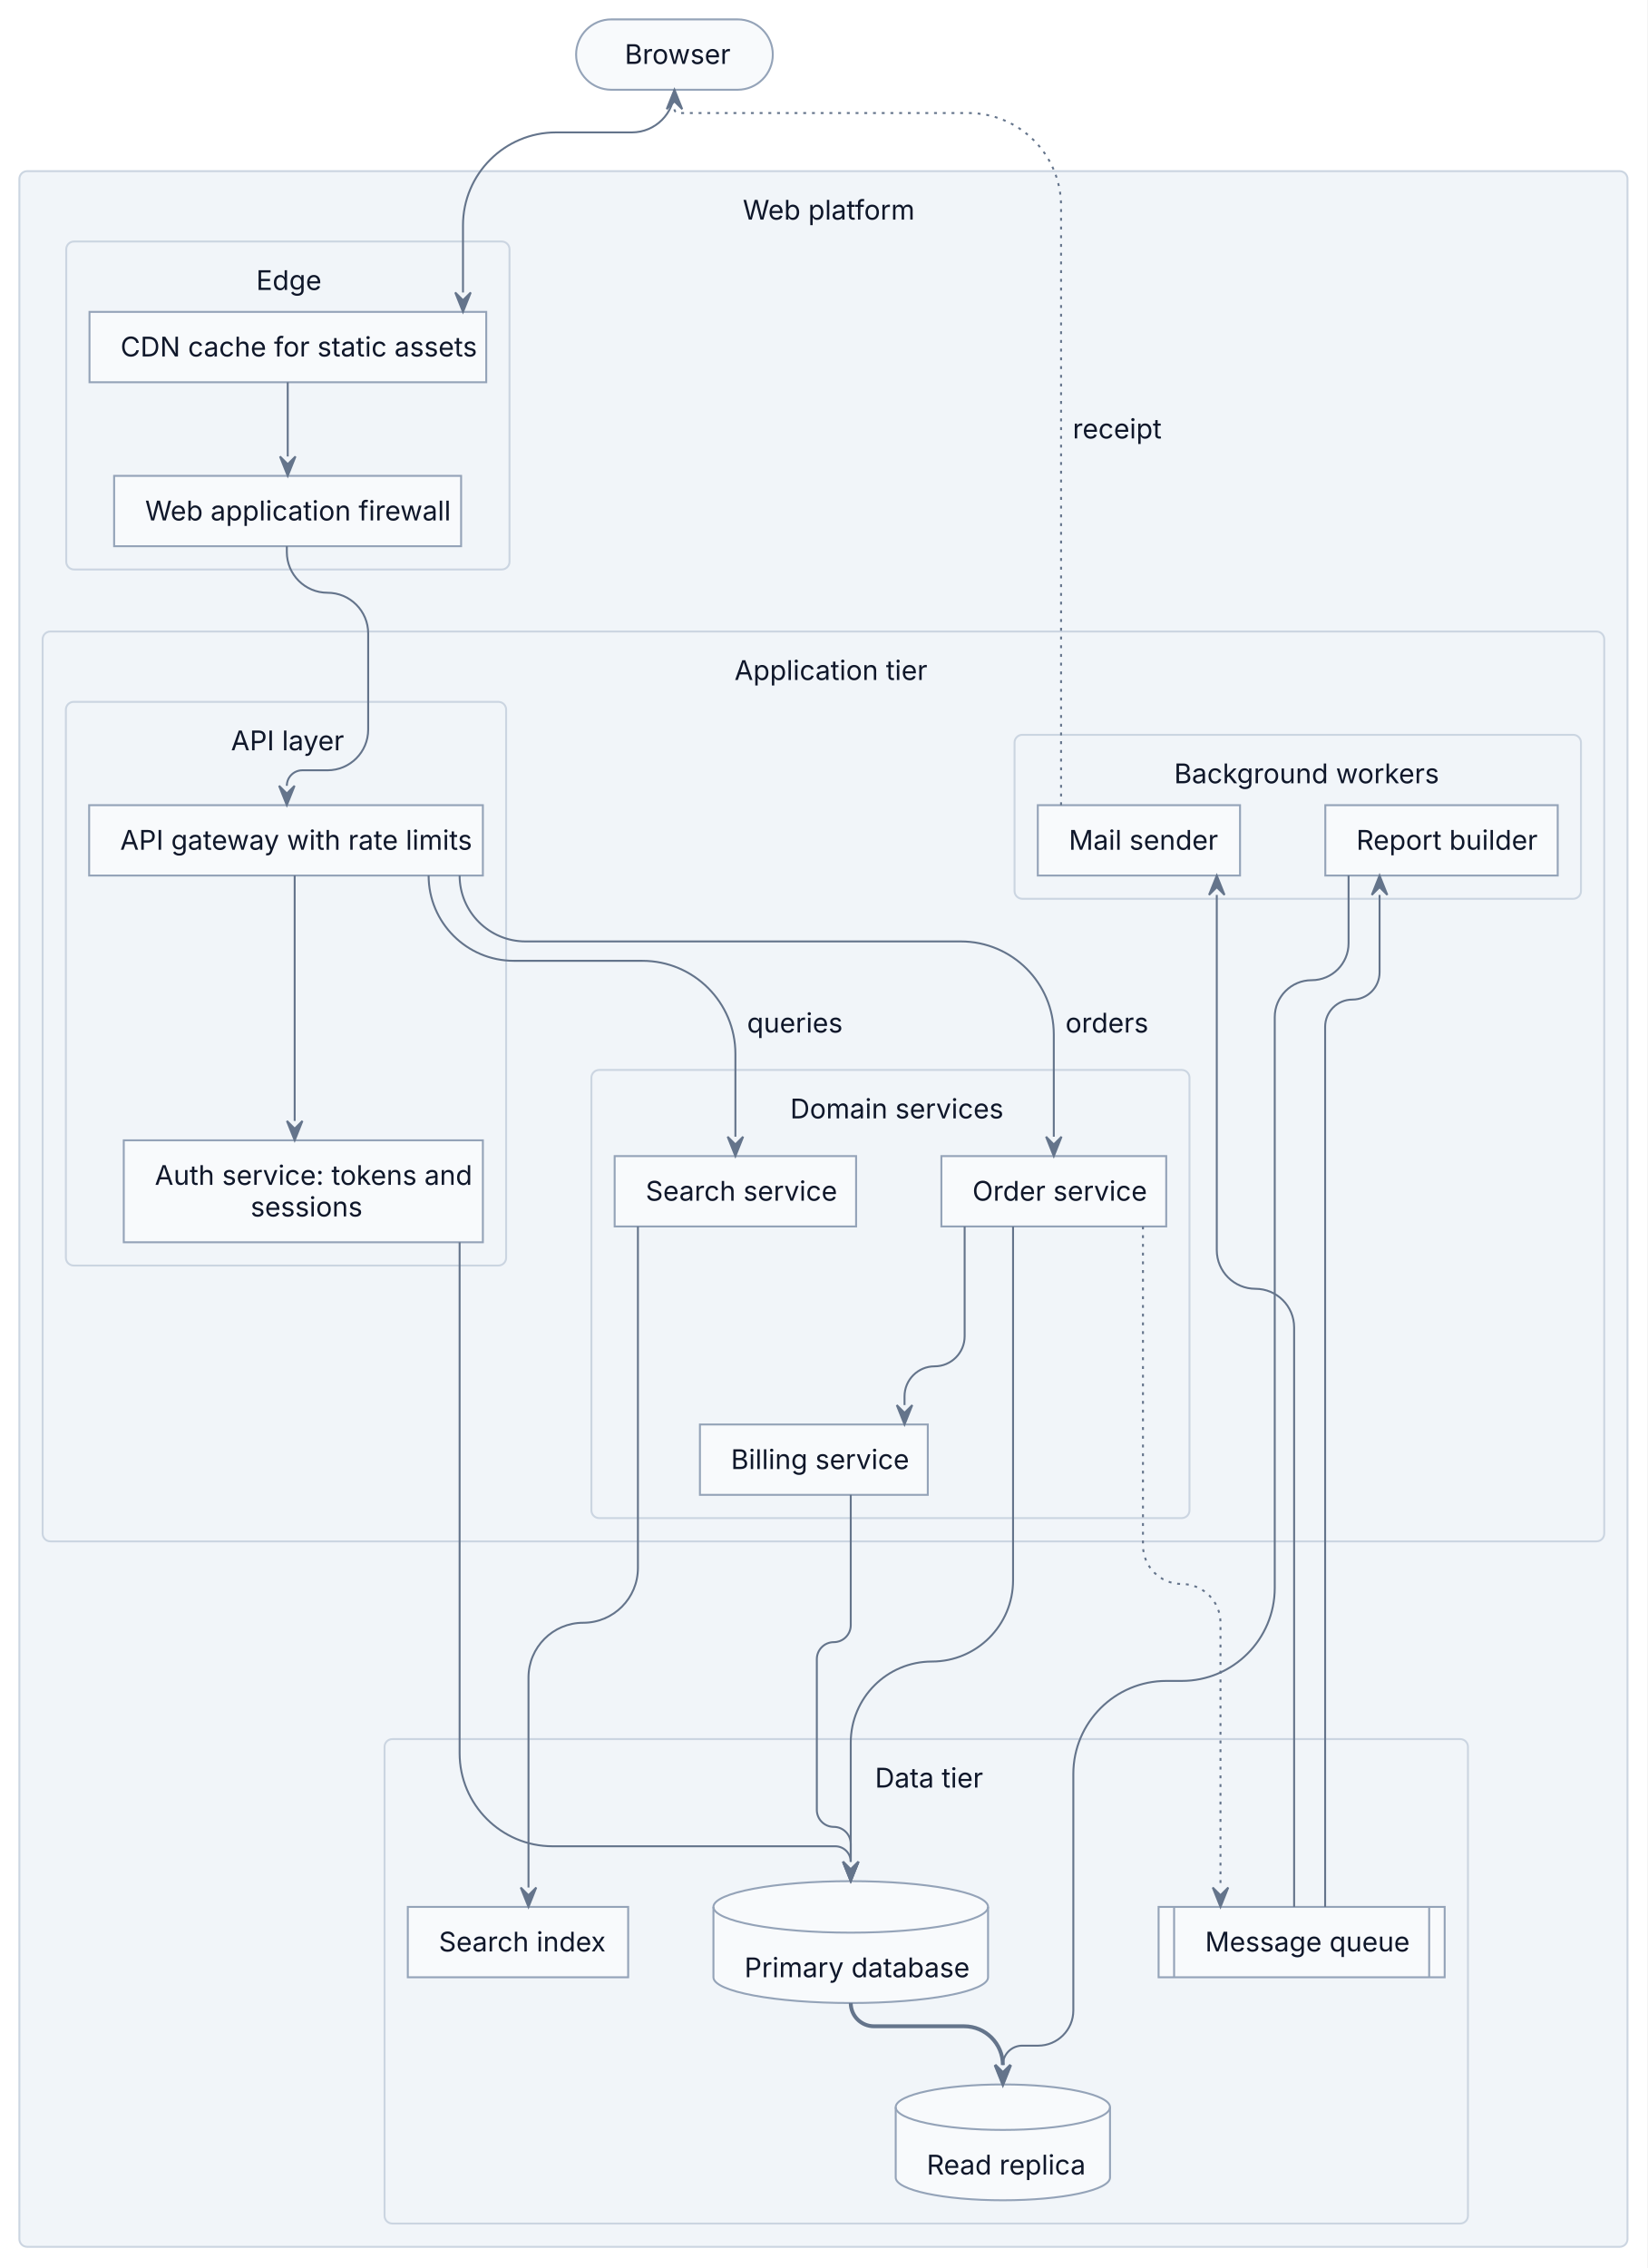
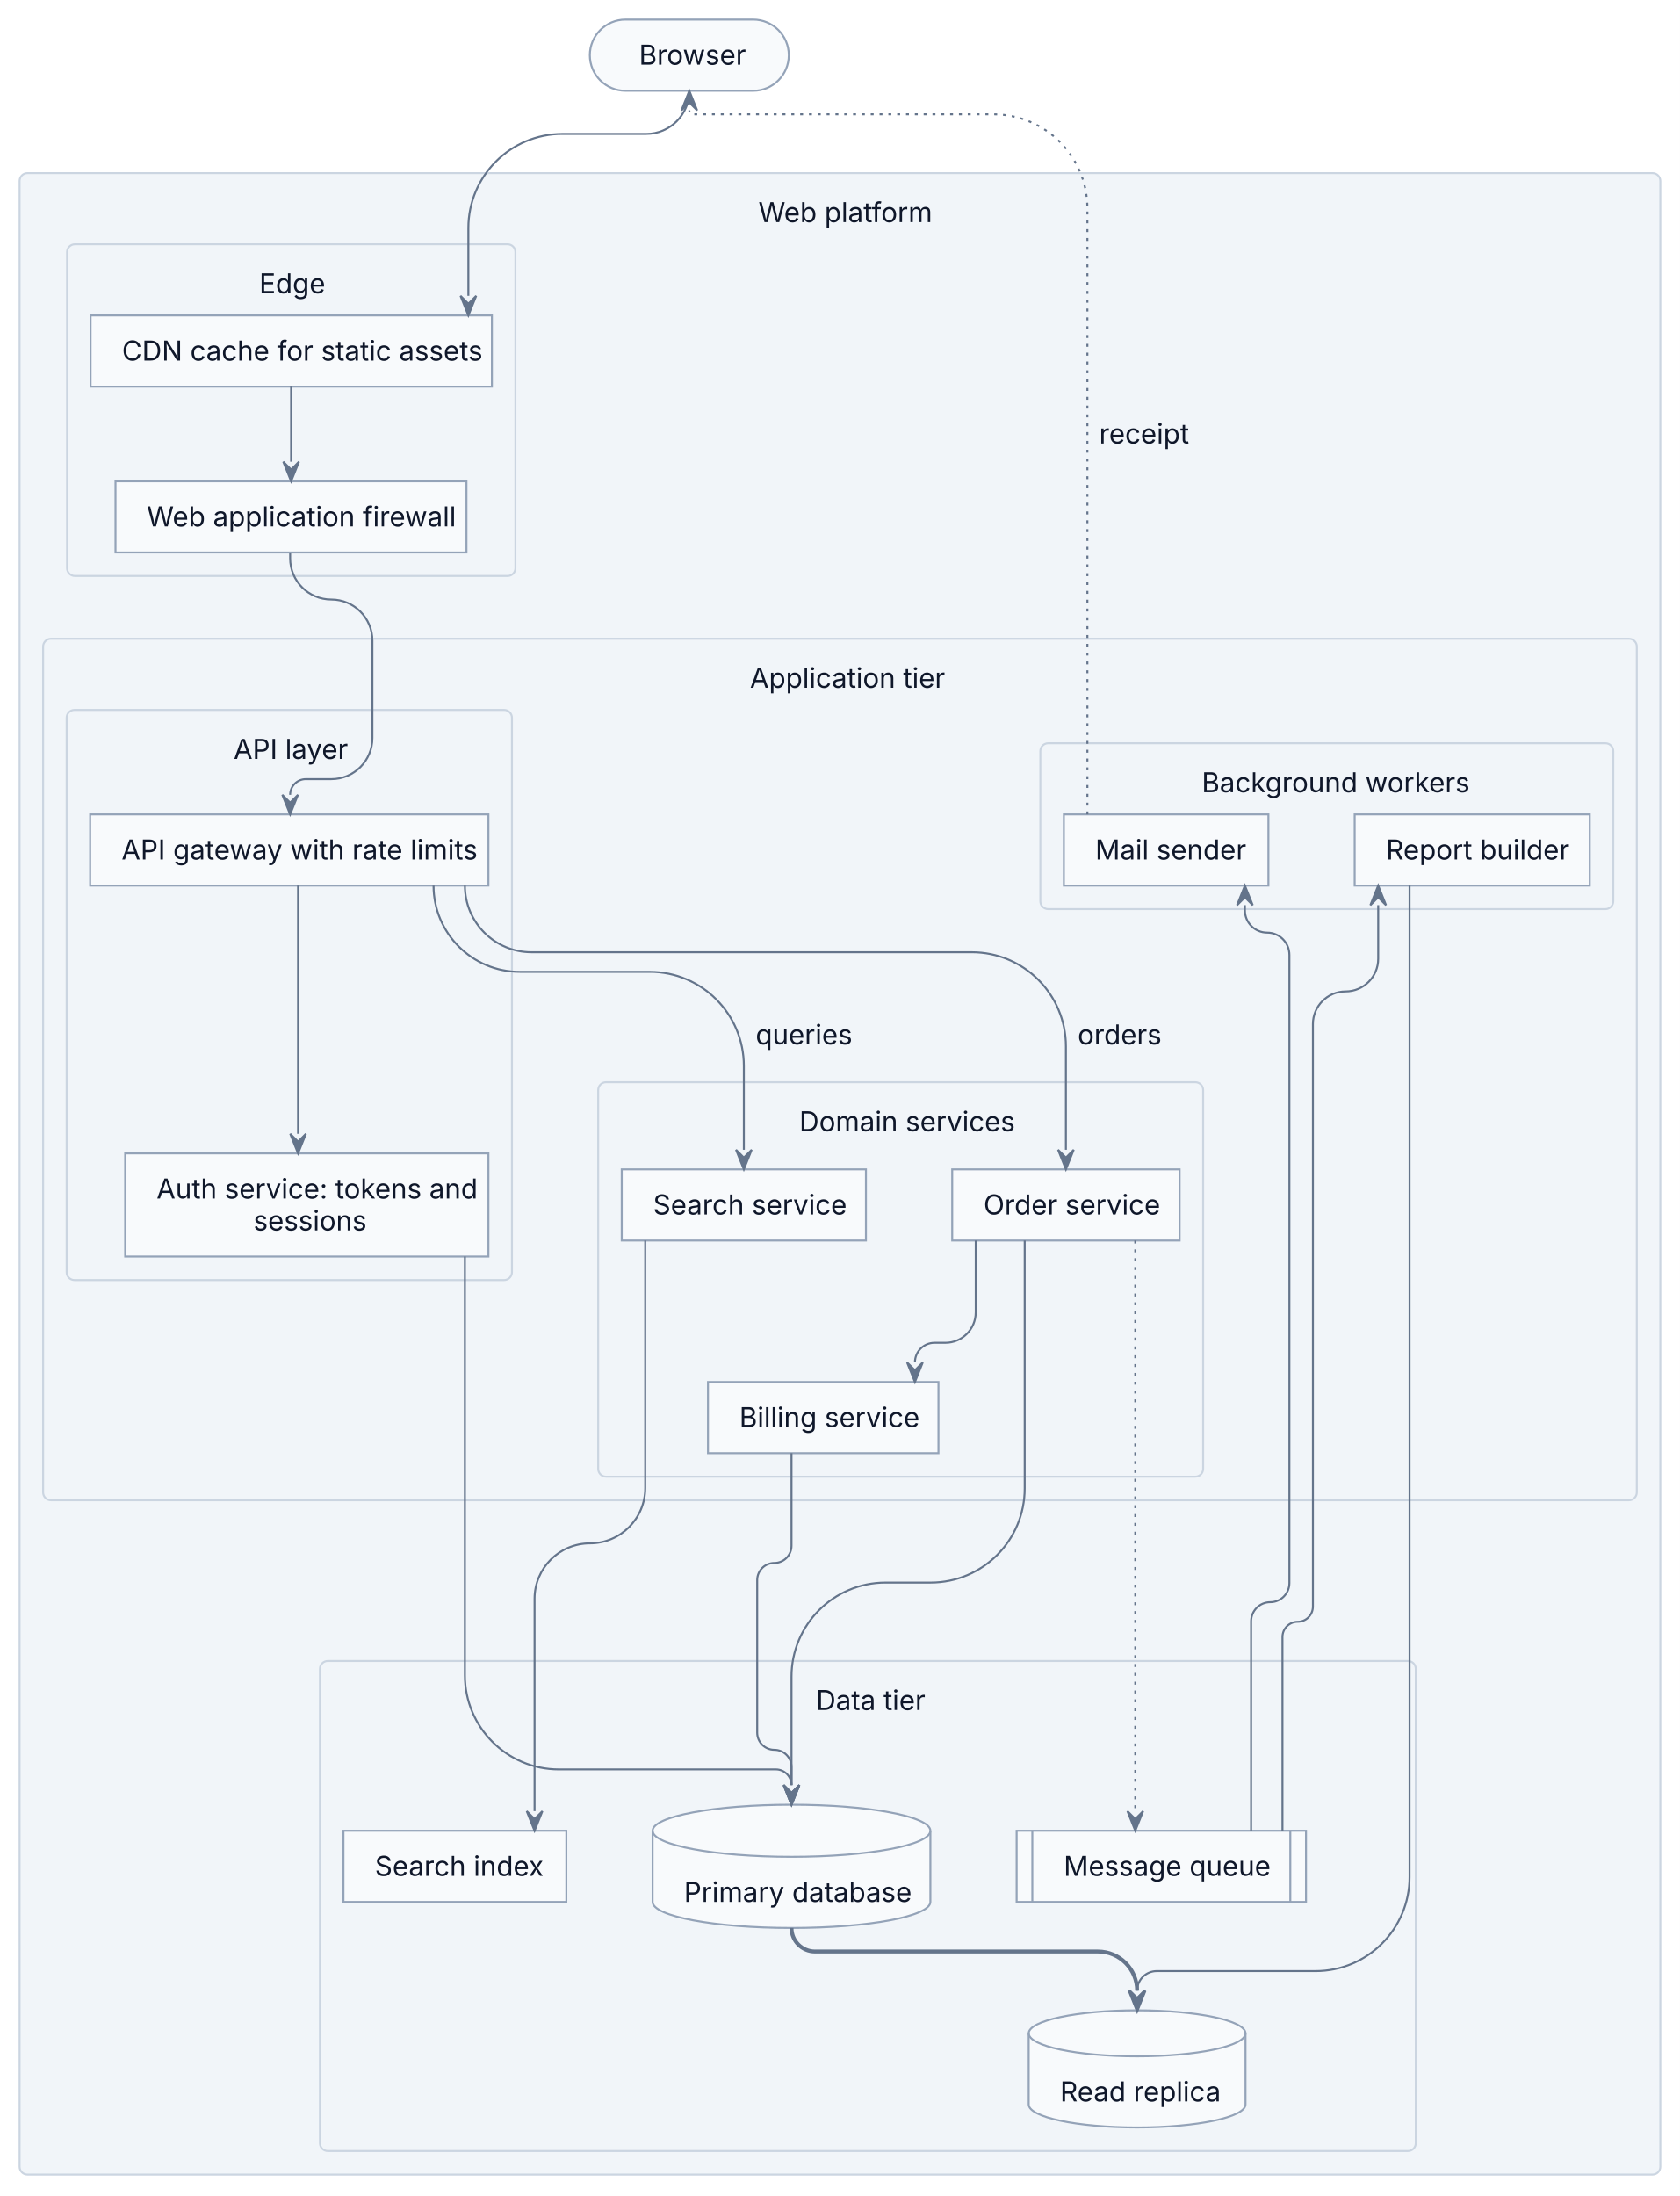
- <svg xmlns="http://www.w3.org/2000/svg" width="850" height="1170" viewBox="0 0 850 1170">
-   <rect x="0" y="0" width="850" height="1170" fill="#FFFFFF" />
+ <svg xmlns="http://www.w3.org/2000/svg" width="857" height="1120" viewBox="0 0 857 1120">
+   <rect x="0" y="0" width="857" height="1120" fill="#FFFFFF" />
  <g transform="translate(10,10)">
    <g>
-       <rect x="287.27" y="0" width="101.49" height="36.3" rx="18.15" ry="18.15" fill="#F8FAFC" stroke="#94A3B8" stroke-width="1" />
-       <rect x="0" y="78.3" width="829.77" height="1070.77" rx="4" ry="4" fill="#F1F5F9" stroke="#CBD5E1" stroke-width="1" />
-       <rect x="24.18" y="114.59" width="228.72" height="169.18" rx="4" ry="4" fill="#F1F5F9" stroke="#CBD5E1" stroke-width="1" />
-       <rect x="36.18" y="150.89" width="204.72" height="36.3" fill="#F8FAFC" stroke="#94A3B8" stroke-width="1" />
-       <rect x="48.89" y="235.48" width="179.04" height="36.3" fill="#F8FAFC" stroke="#94A3B8" stroke-width="1" />
-       <rect x="12" y="315.78" width="805.77" height="469.37" rx="4" ry="4" fill="#F1F5F9" stroke="#CBD5E1" stroke-width="1" />
+       <rect x="290.9" y="0" width="101.49" height="36.3" rx="18.15" ry="18.15" fill="#F8FAFC" stroke="#94A3B8" stroke-width="1" />
+       <rect x="0" y="78.3" width="836.98" height="1020.77" rx="4" ry="4" fill="#F1F5F9" stroke="#CBD5E1" stroke-width="1" />
+       <rect x="24.21" y="114.59" width="228.72" height="169.18" rx="4" ry="4" fill="#F1F5F9" stroke="#CBD5E1" stroke-width="1" />
+       <rect x="36.21" y="150.89" width="204.72" height="36.3" fill="#F8FAFC" stroke="#94A3B8" stroke-width="1" />
+       <rect x="48.92" y="235.48" width="179.04" height="36.3" fill="#F8FAFC" stroke="#94A3B8" stroke-width="1" />
+       <rect x="12" y="315.78" width="812.98" height="439.37" rx="4" ry="4" fill="#F1F5F9" stroke="#CBD5E1" stroke-width="1" />
      <rect x="24" y="352.07" width="227.16" height="290.78" rx="4" ry="4" fill="#F1F5F9" stroke="#CBD5E1" stroke-width="1" />
      <rect x="36" y="405.37" width="203.16" height="36.3" fill="#F8FAFC" stroke="#94A3B8" stroke-width="1" />
      <rect x="53.86" y="578.26" width="185.3" height="52.59" fill="#F8FAFC" stroke="#94A3B8" stroke-width="1" />
-       <rect x="295.16" y="541.96" width="308.6" height="231.18" rx="4" ry="4" fill="#F1F5F9" stroke="#CBD5E1" stroke-width="1" />
+       <rect x="295.16" y="541.96" width="308.6" height="201.18" rx="4" ry="4" fill="#F1F5F9" stroke="#CBD5E1" stroke-width="1" />
      <rect x="475.75" y="586.4" width="116.01" height="36.3" fill="#F8FAFC" stroke="#94A3B8" stroke-width="1" />
-       <rect x="351.16" y="724.85" width="117.57" height="36.3" fill="#F8FAFC" stroke="#94A3B8" stroke-width="1" />
+       <rect x="351.16" y="694.85" width="117.57" height="36.3" fill="#F8FAFC" stroke="#94A3B8" stroke-width="1" />
      <rect x="307.16" y="586.4" width="124.58" height="36.3" fill="#F8FAFC" stroke="#94A3B8" stroke-width="1" />
-       <rect x="513.5" y="369.07" width="292.27" height="84.59" rx="4" ry="4" fill="#F1F5F9" stroke="#CBD5E1" stroke-width="1" />
-       <rect x="525.5" y="405.37" width="104.35" height="36.3" fill="#F8FAFC" stroke="#94A3B8" stroke-width="1" />
-       <rect x="673.85" y="405.37" width="119.92" height="36.3" fill="#F8FAFC" stroke="#94A3B8" stroke-width="1" />
-       <rect x="188.43" y="887.14" width="559.02" height="249.92" rx="4" ry="4" fill="#F1F5F9" stroke="#CBD5E1" stroke-width="1" />
-       <path d="M358.13,973.72 A70.85,13.28 0 0 1 499.83,973.72 L499.83,1010.02 A70.85,13.28 0 0 1 358.13,1010.02 Z" fill="#F8FAFC" stroke="#94A3B8" stroke-width="1" />
-       <path d="M358.13,973.72 A70.85,13.28 0 0 0 499.83,973.72" fill="none" stroke="#94A3B8" stroke-width="1" />
-       <path d="M452.18,1077.04 A55.29,11.73 0 0 1 562.76,1077.04 L562.76,1113.33 A55.29,11.73 0 0 1 452.18,1113.33 Z" fill="#F8FAFC" stroke="#94A3B8" stroke-width="1" />
-       <path d="M452.18,1077.04 A55.29,11.73 0 0 0 562.76,1077.04" fill="none" stroke="#94A3B8" stroke-width="1" />
-       <rect x="587.83" y="973.72" width="147.61" height="36.3" fill="#F8FAFC" stroke="#94A3B8" stroke-width="1" />
-       <line x1="595.83" y1="973.72" x2="595.83" y2="1010.02" fill="none" stroke="#94A3B8" stroke-width="1" />
-       <line x1="727.44" y1="973.72" x2="727.44" y2="1010.02" fill="none" stroke="#94A3B8" stroke-width="1" />
-       <rect x="200.43" y="973.72" width="113.7" height="36.3" fill="#F8FAFC" stroke="#94A3B8" stroke-width="1" />
+       <rect x="520.71" y="369.07" width="292.27" height="84.59" rx="4" ry="4" fill="#F1F5F9" stroke="#CBD5E1" stroke-width="1" />
+       <rect x="532.71" y="405.37" width="104.35" height="36.3" fill="#F8FAFC" stroke="#94A3B8" stroke-width="1" />
+       <rect x="681.06" y="405.37" width="119.92" height="36.3" fill="#F8FAFC" stroke="#94A3B8" stroke-width="1" />
+       <rect x="153.21" y="837.14" width="559.02" height="249.92" rx="4" ry="4" fill="#F1F5F9" stroke="#CBD5E1" stroke-width="1" />
+       <path d="M322.91,923.72 A70.85,13.28 0 0 1 464.62,923.72 L464.62,960.02 A70.85,13.28 0 0 1 322.91,960.02 Z" fill="#F8FAFC" stroke="#94A3B8" stroke-width="1" />
+       <path d="M322.91,923.72 A70.85,13.28 0 0 0 464.62,923.72" fill="none" stroke="#94A3B8" stroke-width="1" />
+       <path d="M514.78,1027.04 A55.29,11.73 0 0 1 625.37,1027.04 L625.37,1063.33 A55.29,11.73 0 0 1 514.78,1063.33 Z" fill="#F8FAFC" stroke="#94A3B8" stroke-width="1" />
+       <path d="M514.78,1027.04 A55.29,11.73 0 0 0 625.37,1027.04" fill="none" stroke="#94A3B8" stroke-width="1" />
+       <rect x="508.62" y="923.72" width="147.61" height="36.3" fill="#F8FAFC" stroke="#94A3B8" stroke-width="1" />
+       <line x1="516.62" y1="923.72" x2="516.62" y2="960.02" fill="none" stroke="#94A3B8" stroke-width="1" />
+       <line x1="648.23" y1="923.72" x2="648.23" y2="960.02" fill="none" stroke="#94A3B8" stroke-width="1" />
+       <rect x="165.21" y="923.72" width="113.7" height="36.3" fill="#F8FAFC" stroke="#94A3B8" stroke-width="1" />
    </g>
    <g id="lines">
-       <path d="M338.02,36.3 L338.02,36.3 C338.02,48.45 328.17,58.3 316.02,58.3 L276.9,58.3 C250.39,58.3 228.9,79.79 228.9,106.3 L228.9,140.89" fill="none" stroke="#64748B" stroke-width="1" />
-       <path d="M537.5,405.37 L537.5,96.3 C537.5,69.79 516.01,48.3 489.5,48.3 L340.02,48.3 C338.91,48.3 338.02,47.4 338.02,46.3 L338.02,46.3" fill="none" stroke="#64748B" stroke-width="1" stroke-dasharray="1.5,3" />
-       <path d="M138,271.78 L138,274.78 C138,286.38 147.39,295.78 158.99,295.78 L158.99,295.78 C170.58,295.78 179.98,305.17 179.98,316.77 L179.98,366.38 C179.98,377.97 170.58,387.37 158.99,387.37 L146,387.37 C141.58,387.37 138,390.95 138,395.37 L138,395.37" fill="none" stroke="#64748B" stroke-width="1" />
-       <path d="M512.73,622.7 L512.73,805.27 C512.73,828.4 493.98,847.14 470.86,847.14 L470.86,847.14 C447.73,847.14 428.98,865.89 428.98,889.02 L428.98,950.44" fill="none" stroke="#64748B" stroke-width="1" />
-       <path d="M428.98,761.14 L428.98,828.39 C428.98,833.23 425.06,837.14 420.23,837.14 L420.23,837.14 C415.4,837.14 411.48,841.06 411.48,845.89 L411.48,923.69 C411.48,928.52 415.4,932.44 420.23,932.44 L420.23,932.44 C425.06,932.44 428.98,936.36 428.98,941.19 L428.98,950.44" fill="none" stroke="#64748B" stroke-width="1" />
-       <path d="M227.16,630.85 L227.16,894.44 C227.16,920.95 248.65,942.44 275.16,942.44 L420.98,942.44 C425.4,942.44 428.98,946.02 428.98,950.44 L428.98,950.44" fill="none" stroke="#64748B" stroke-width="1" />
-       <path d="M319.16,622.7 L319.16,798.91 C319.16,814.5 306.52,827.14 290.93,827.14 L290.93,827.14 C275.34,827.14 262.7,839.78 262.7,855.38 L262.7,963.72" fill="none" stroke="#64748B" stroke-width="1" />
-       <path d="M579.76,622.7 L579.76,787.14 C579.76,798.19 588.71,807.14 599.76,807.14 L599.76,807.14 C610.81,807.14 619.76,816.1 619.76,827.14 L619.76,963.72" fill="none" stroke="#64748B" stroke-width="1" stroke-dasharray="1.5,3" />
-       <path d="M657.76,973.72 L657.76,674.8 C657.76,663.78 648.83,654.85 637.8,654.85 L637.8,654.85 C626.78,654.85 617.85,645.91 617.85,634.89 L617.85,451.66" fill="none" stroke="#64748B" stroke-width="1" />
-       <path d="M673.76,973.72 L673.76,519.71 C673.76,511.95 680.05,505.66 687.8,505.66 L687.8,505.66 C695.56,505.66 701.85,499.38 701.85,491.62 L701.85,451.66" fill="none" stroke="#64748B" stroke-width="1" />
-       <path d="M685.85,441.66 L685.85,476.62 C685.85,487.14 677.32,495.66 666.8,495.66 L666.8,495.66 C656.29,495.66 647.76,504.19 647.76,514.71 L647.76,809.14 C647.76,835.65 626.27,857.14 599.76,857.14 L591.83,857.14 C565.32,857.14 543.83,878.63 543.83,905.14 L543.83,1027.12 C543.83,1037.16 535.69,1045.3 525.65,1045.3 L517.47,1045.3 C511.95,1045.3 507.47,1049.78 507.47,1055.3 L507.47,1055.3" fill="none" stroke="#64748B" stroke-width="1" />
-       <polyline points="138.47,187.18 138.47,225.48" fill="none" stroke="#64748B" stroke-width="1" />
+       <path d="M341.64,36.3 L341.64,36.3 C341.64,48.45 331.79,58.3 319.64,58.3 L276.93,58.3 C250.42,58.3 228.93,79.79 228.93,106.3 L228.93,140.89" fill="none" stroke="#64748B" stroke-width="1" />
+       <path d="M544.71,405.37 L544.71,96.3 C544.71,69.79 523.22,48.3 496.71,48.3 L343.64,48.3 C342.53,48.3 341.64,47.4 341.64,46.3 L341.64,46.3" fill="none" stroke="#64748B" stroke-width="1" stroke-dasharray="1.5,3" />
+       <path d="M138.01,271.78 L138.01,274.79 C138.01,286.38 147.41,295.78 159,295.78 L159,295.78 C170.59,295.78 179.98,305.17 179.98,316.76 L179.98,366.38 C179.98,377.97 170.59,387.37 159,387.37 L146.01,387.37 C141.59,387.37 138.01,390.95 138.01,395.37 L138.01,395.37" fill="none" stroke="#64748B" stroke-width="1" />
+       <path d="M512.73,622.7 L512.73,749.14 C512.73,775.65 491.24,797.14 464.73,797.14 L441.77,797.14 C415.26,797.14 393.77,818.63 393.77,845.14 L393.77,900.44" fill="none" stroke="#64748B" stroke-width="1" />
+       <path d="M393.77,731.14 L393.77,778.39 C393.77,783.23 389.85,787.14 385.02,787.14 L385.02,787.14 C380.18,787.14 376.27,791.06 376.27,795.89 L376.27,873.69 C376.27,878.52 380.18,882.44 385.02,882.44 L385.02,882.44 C389.85,882.44 393.77,886.36 393.77,891.19 L393.77,900.44" fill="none" stroke="#64748B" stroke-width="1" />
+       <path d="M227.16,630.85 L227.16,844.44 C227.16,870.95 248.65,892.44 275.16,892.44 L385.77,892.44 C390.18,892.44 393.77,896.02 393.77,900.44 L393.77,900.44" fill="none" stroke="#64748B" stroke-width="1" />
+       <path d="M319.16,622.7 L319.16,748.91 C319.16,764.5 306.52,777.14 290.93,777.14 L290.93,777.14 C275.34,777.14 262.7,789.78 262.7,805.38 L262.7,913.72" fill="none" stroke="#64748B" stroke-width="1" />
+       <polyline points="569.14,622.7 569.14,913.72" fill="none" stroke="#64748B" stroke-width="1" stroke-dasharray="1.5,3" />
+       <path d="M628.23,923.72 L628.23,816.91 C628.23,811.52 632.6,807.14 637.99,807.14 L637.99,807.14 C643.39,807.14 647.76,802.77 647.76,797.38 L647.76,477.01 C647.76,470.75 642.68,465.66 636.41,465.66 L636.41,465.66 C630.14,465.66 625.06,460.58 625.06,454.31 L625.06,451.66" fill="none" stroke="#64748B" stroke-width="1" />
+       <path d="M644.23,923.72 L644.23,824.91 C644.23,820.62 647.71,817.14 651.99,817.14 L651.99,817.14 C656.28,817.14 659.76,813.67 659.76,809.38 L659.76,512.31 C659.76,503.12 667.21,495.66 676.41,495.66 L676.41,495.66 C685.6,495.66 693.06,488.21 693.06,479.01 L693.06,451.66" fill="none" stroke="#64748B" stroke-width="1" />
+       <path d="M709.06,441.66 L709.06,947.3 C709.06,973.81 687.57,995.3 661.06,995.3 L580.08,995.3 C574.55,995.3 570.08,999.78 570.08,1005.3 L570.08,1005.3" fill="none" stroke="#64748B" stroke-width="1" />
+       <polyline points="138.51,187.18 138.51,225.48" fill="none" stroke="#64748B" stroke-width="1" />
      <path d="M227.16,441.66 L227.16,441.66 C227.16,460.44 242.39,475.66 261.16,475.66 L485.75,475.66 C512.26,475.66 533.75,497.15 533.75,523.66 L533.75,576.4" fill="none" stroke="#64748B" stroke-width="1" />
      <path d="M211.16,441.66 L211.16,441.66 C211.16,465.96 230.86,485.66 255.16,485.66 L321.46,485.66 C347.96,485.66 369.46,507.15 369.46,533.66 L369.46,576.4" fill="none" stroke="#64748B" stroke-width="1" />
      <polyline points="142.05,441.66 142.05,568.26" fill="none" stroke="#64748B" stroke-width="1" />
-       <path d="M487.75,622.7 L487.75,679.34 C487.75,687.91 480.8,694.85 472.24,694.85 L472.24,694.85 C463.67,694.85 456.73,701.79 456.73,710.36 L456.73,714.85" fill="none" stroke="#64748B" stroke-width="1" />
-       <path d="M428.98,1023.3 L428.98,1023.3 C428.98,1029.93 434.35,1035.3 440.98,1035.3 L487.47,1035.3 C498.52,1035.3 507.47,1044.26 507.47,1055.3 L507.47,1055.3" fill="none" stroke="#64748B" stroke-width="2" />
-       <polygon points="224.9,140.89 228.9,150.89 232.9,140.89 228.9,144.89" fill="#64748B" stroke="#64748B" stroke-width="1" />
-       <polygon points="342.02,46.3 338.02,36.3 334.02,46.3 338.02,42.3" fill="#64748B" stroke="#64748B" stroke-width="1" />
-       <polygon points="134,395.37 138,405.37 142,395.37 138,399.37" fill="#64748B" stroke="#64748B" stroke-width="1" />
-       <polygon points="424.98,950.44 428.98,960.44 432.98,950.44 428.98,954.44" fill="#64748B" stroke="#64748B" stroke-width="1" />
-       <polygon points="424.98,950.44 428.98,960.44 432.98,950.44 428.98,954.44" fill="#64748B" stroke="#64748B" stroke-width="1" />
-       <polygon points="424.98,950.44 428.98,960.44 432.98,950.44 428.98,954.44" fill="#64748B" stroke="#64748B" stroke-width="1" />
-       <polygon points="258.7,963.72 262.7,973.72 266.7,963.72 262.7,967.72" fill="#64748B" stroke="#64748B" stroke-width="1" />
-       <polygon points="615.76,963.72 619.76,973.72 623.76,963.72 619.76,967.72" fill="#64748B" stroke="#64748B" stroke-width="1" />
-       <polygon points="621.85,451.66 617.85,441.66 613.85,451.66 617.85,447.66" fill="#64748B" stroke="#64748B" stroke-width="1" />
-       <polygon points="705.85,451.66 701.85,441.66 697.85,451.66 701.85,447.66" fill="#64748B" stroke="#64748B" stroke-width="1" />
-       <polygon points="503.47,1055.3 507.47,1065.3 511.47,1055.3 507.47,1059.3" fill="#64748B" stroke="#64748B" stroke-width="1" />
-       <polygon points="134.47,225.48 138.47,235.48 142.47,225.48 138.47,229.48" fill="#64748B" stroke="#64748B" stroke-width="1" />
+       <path d="M487.75,622.7 L487.75,659.34 C487.75,667.91 480.8,674.85 472.24,674.85 L466.73,674.85 C461.21,674.85 456.73,679.33 456.73,684.85 L456.73,684.85" fill="none" stroke="#64748B" stroke-width="1" />
+       <path d="M393.77,973.3 L393.77,973.3 C393.77,979.93 399.14,985.3 405.77,985.3 L550.08,985.3 C561.12,985.3 570.08,994.26 570.08,1005.3 L570.08,1005.3" fill="none" stroke="#64748B" stroke-width="2" />
+       <polygon points="224.93,140.89 228.93,150.89 232.93,140.89 228.93,144.89" fill="#64748B" stroke="#64748B" stroke-width="1" />
+       <polygon points="345.64,46.3 341.64,36.3 337.64,46.3 341.64,42.3" fill="#64748B" stroke="#64748B" stroke-width="1" />
+       <polygon points="134.01,395.37 138.01,405.37 142.01,395.37 138.01,399.37" fill="#64748B" stroke="#64748B" stroke-width="1" />
+       <polygon points="389.77,900.44 393.77,910.44 397.77,900.44 393.77,904.44" fill="#64748B" stroke="#64748B" stroke-width="1" />
+       <polygon points="389.77,900.44 393.77,910.44 397.77,900.44 393.77,904.44" fill="#64748B" stroke="#64748B" stroke-width="1" />
+       <polygon points="389.77,900.44 393.77,910.44 397.77,900.44 393.77,904.44" fill="#64748B" stroke="#64748B" stroke-width="1" />
+       <polygon points="258.7,913.72 262.7,923.72 266.7,913.72 262.7,917.72" fill="#64748B" stroke="#64748B" stroke-width="1" />
+       <polygon points="565.14,913.72 569.14,923.72 573.14,913.72 569.14,917.72" fill="#64748B" stroke="#64748B" stroke-width="1" />
+       <polygon points="629.06,451.66 625.06,441.66 621.06,451.66 625.06,447.66" fill="#64748B" stroke="#64748B" stroke-width="1" />
+       <polygon points="697.06,451.66 693.06,441.66 689.06,451.66 693.06,447.66" fill="#64748B" stroke="#64748B" stroke-width="1" />
+       <polygon points="566.08,1005.3 570.08,1015.3 574.08,1005.3 570.08,1009.3" fill="#64748B" stroke="#64748B" stroke-width="1" />
+       <polygon points="134.51,225.48 138.51,235.48 142.51,225.48 138.51,229.48" fill="#64748B" stroke="#64748B" stroke-width="1" />
      <polygon points="529.75,576.4 533.75,586.4 537.75,576.4 533.75,580.4" fill="#64748B" stroke="#64748B" stroke-width="1" />
      <polygon points="365.46,576.4 369.46,586.4 373.46,576.4 369.46,580.4" fill="#64748B" stroke="#64748B" stroke-width="1" />
      <polygon points="138.05,568.26 142.05,578.26 146.05,568.26 142.05,572.26" fill="#64748B" stroke="#64748B" stroke-width="1" />
-       <polygon points="452.73,714.85 456.73,724.85 460.73,714.85 456.73,718.85" fill="#64748B" stroke="#64748B" stroke-width="1" />
-       <polygon points="503.47,1055.3 507.47,1065.3 511.47,1055.3 507.47,1059.3" fill="#64748B" stroke="#64748B" stroke-width="1.5" />
+       <polygon points="452.73,684.85 456.73,694.85 460.73,684.85 456.73,688.85" fill="#64748B" stroke="#64748B" stroke-width="1" />
+       <polygon points="566.08,1005.3 570.08,1015.3 574.08,1005.3 570.08,1009.3" fill="#64748B" stroke="#64748B" stroke-width="1.5" />
    </g>
    <g>
      <text font-family="Inter, ui-sans-serif, system-ui, -apple-system, &quot;Segoe UI&quot;, &quot;DejaVu Sans&quot;, &quot;Liberation Sans&quot;, sans-serif, &quot;Noto Color Emoji&quot;, &quot;Apple Color Emoji&quot;, &quot;Segoe UI Emoji&quot;" xml:space="preserve">
-         <tspan x="312.35" y="22.99" font-size="14" fill="#0F172A" textLength="51.34" lengthAdjust="spacing">Browser</tspan>
+         <tspan x="315.97" y="22.99" font-size="14" fill="#0F172A" textLength="51.34" lengthAdjust="spacing">Browser</tspan>
      </text>
      <text font-family="Inter, ui-sans-serif, system-ui, -apple-system, &quot;Segoe UI&quot;, &quot;DejaVu Sans&quot;, &quot;Liberation Sans&quot;, sans-serif, &quot;Noto Color Emoji&quot;, &quot;Apple Color Emoji&quot;, &quot;Segoe UI Emoji&quot;" xml:space="preserve">
-         <tspan x="373.26" y="103.29" font-size="14" fill="#0F172A" textLength="83.24" lengthAdjust="spacing">Web platform</tspan>
+         <tspan x="376.87" y="103.29" font-size="14" fill="#0F172A" textLength="83.24" lengthAdjust="spacing">Web platform</tspan>
      </text>
      <text font-family="Inter, ui-sans-serif, system-ui, -apple-system, &quot;Segoe UI&quot;, &quot;DejaVu Sans&quot;, &quot;Liberation Sans&quot;, sans-serif, &quot;Noto Color Emoji&quot;, &quot;Apple Color Emoji&quot;, &quot;Segoe UI Emoji&quot;" xml:space="preserve">
-         <tspan x="122.19" y="139.58" font-size="14" fill="#0F172A" textLength="32.69" lengthAdjust="spacing">Edge</tspan>
+         <tspan x="122.23" y="139.58" font-size="14" fill="#0F172A" textLength="32.69" lengthAdjust="spacing">Edge</tspan>
      </text>
      <text font-family="Inter, ui-sans-serif, system-ui, -apple-system, &quot;Segoe UI&quot;, &quot;DejaVu Sans&quot;, &quot;Liberation Sans&quot;, sans-serif, &quot;Noto Color Emoji&quot;, &quot;Apple Color Emoji&quot;, &quot;Segoe UI Emoji&quot;" xml:space="preserve">
-         <tspan x="52.18" y="173.88" font-size="14" fill="#0F172A" textLength="172.72" lengthAdjust="spacing">CDN cache for static assets</tspan>
+         <tspan x="52.21" y="173.88" font-size="14" fill="#0F172A" textLength="172.72" lengthAdjust="spacing">CDN cache for static assets</tspan>
      </text>
      <text font-family="Inter, ui-sans-serif, system-ui, -apple-system, &quot;Segoe UI&quot;, &quot;DejaVu Sans&quot;, &quot;Liberation Sans&quot;, sans-serif, &quot;Noto Color Emoji&quot;, &quot;Apple Color Emoji&quot;, &quot;Segoe UI Emoji&quot;" xml:space="preserve">
-         <tspan x="64.89" y="258.47" font-size="14" fill="#0F172A" textLength="147.04" lengthAdjust="spacing">Web application firewall</tspan>
+         <tspan x="64.92" y="258.47" font-size="14" fill="#0F172A" textLength="147.04" lengthAdjust="spacing">Web application firewall</tspan>
      </text>
      <text font-family="Inter, ui-sans-serif, system-ui, -apple-system, &quot;Segoe UI&quot;, &quot;DejaVu Sans&quot;, &quot;Liberation Sans&quot;, sans-serif, &quot;Noto Color Emoji&quot;, &quot;Apple Color Emoji&quot;, &quot;Segoe UI Emoji&quot;" xml:space="preserve">
-         <tspan x="368.98" y="340.77" font-size="14" fill="#0F172A" textLength="91.81" lengthAdjust="spacing">Application tier</tspan>
+         <tspan x="372.58" y="340.77" font-size="14" fill="#0F172A" textLength="91.81" lengthAdjust="spacing">Application tier</tspan>
      </text>
      <text font-family="Inter, ui-sans-serif, system-ui, -apple-system, &quot;Segoe UI&quot;, &quot;DejaVu Sans&quot;, &quot;Liberation Sans&quot;, sans-serif, &quot;Noto Color Emoji&quot;, &quot;Apple Color Emoji&quot;, &quot;Segoe UI Emoji&quot;" xml:space="preserve">
        <tspan x="109.18" y="377.06" font-size="14" fill="#0F172A" textLength="56.8" lengthAdjust="spacing">API layer</tspan>
      </text>
      <text font-family="Inter, ui-sans-serif, system-ui, -apple-system, &quot;Segoe UI&quot;, &quot;DejaVu Sans&quot;, &quot;Liberation Sans&quot;, sans-serif, &quot;Noto Color Emoji&quot;, &quot;Apple Color Emoji&quot;, &quot;Segoe UI Emoji&quot;" xml:space="preserve">
        <tspan x="52" y="428.36" font-size="14" fill="#0F172A" textLength="171.16" lengthAdjust="spacing">API gateway with rate limits</tspan>
      </text>
      <text font-family="Inter, ui-sans-serif, system-ui, -apple-system, &quot;Segoe UI&quot;, &quot;DejaVu Sans&quot;, &quot;Liberation Sans&quot;, sans-serif, &quot;Noto Color Emoji&quot;, &quot;Apple Color Emoji&quot;, &quot;Segoe UI Emoji&quot;" xml:space="preserve">
        <tspan x="69.86" y="601.25" font-size="14" fill="#0F172A" textLength="153.3" lengthAdjust="spacing">Auth service: tokens and</tspan>
        <tspan x="119.28" y="617.54" font-size="14" fill="#0F172A" textLength="54.46" lengthAdjust="spacing">sessions</tspan>
      </text>
      <text font-family="Inter, ui-sans-serif, system-ui, -apple-system, &quot;Segoe UI&quot;, &quot;DejaVu Sans&quot;, &quot;Liberation Sans&quot;, sans-serif, &quot;Noto Color Emoji&quot;, &quot;Apple Color Emoji&quot;, &quot;Segoe UI Emoji&quot;" xml:space="preserve">
        <tspan x="397.73" y="566.95" font-size="14" fill="#0F172A" textLength="103.46" lengthAdjust="spacing">Domain services</tspan>
      </text>
      <text font-family="Inter, ui-sans-serif, system-ui, -apple-system, &quot;Segoe UI&quot;, &quot;DejaVu Sans&quot;, &quot;Liberation Sans&quot;, sans-serif, &quot;Noto Color Emoji&quot;, &quot;Apple Color Emoji&quot;, &quot;Segoe UI Emoji&quot;" xml:space="preserve">
        <tspan x="491.75" y="609.4" font-size="14" fill="#0F172A" textLength="84.01" lengthAdjust="spacing">Order service</tspan>
      </text>
      <text font-family="Inter, ui-sans-serif, system-ui, -apple-system, &quot;Segoe UI&quot;, &quot;DejaVu Sans&quot;, &quot;Liberation Sans&quot;, sans-serif, &quot;Noto Color Emoji&quot;, &quot;Apple Color Emoji&quot;, &quot;Segoe UI Emoji&quot;" xml:space="preserve">
-         <tspan x="367.16" y="747.84" font-size="14" fill="#0F172A" textLength="85.57" lengthAdjust="spacing">Billing service</tspan>
+         <tspan x="367.16" y="717.84" font-size="14" fill="#0F172A" textLength="85.57" lengthAdjust="spacing">Billing service</tspan>
      </text>
      <text font-family="Inter, ui-sans-serif, system-ui, -apple-system, &quot;Segoe UI&quot;, &quot;DejaVu Sans&quot;, &quot;Liberation Sans&quot;, sans-serif, &quot;Noto Color Emoji&quot;, &quot;Apple Color Emoji&quot;, &quot;Segoe UI Emoji&quot;" xml:space="preserve">
        <tspan x="323.16" y="609.4" font-size="14" fill="#0F172A" textLength="92.58" lengthAdjust="spacing">Search service</tspan>
      </text>
      <text font-family="Inter, ui-sans-serif, system-ui, -apple-system, &quot;Segoe UI&quot;, &quot;DejaVu Sans&quot;, &quot;Liberation Sans&quot;, sans-serif, &quot;Noto Color Emoji&quot;, &quot;Apple Color Emoji&quot;, &quot;Segoe UI Emoji&quot;" xml:space="preserve">
-         <tspan x="595.83" y="394.06" font-size="14" fill="#0F172A" textLength="127.6" lengthAdjust="spacing">Background workers</tspan>
+         <tspan x="603.04" y="394.06" font-size="14" fill="#0F172A" textLength="127.6" lengthAdjust="spacing">Background workers</tspan>
      </text>
      <text font-family="Inter, ui-sans-serif, system-ui, -apple-system, &quot;Segoe UI&quot;, &quot;DejaVu Sans&quot;, &quot;Liberation Sans&quot;, sans-serif, &quot;Noto Color Emoji&quot;, &quot;Apple Color Emoji&quot;, &quot;Segoe UI Emoji&quot;" xml:space="preserve">
-         <tspan x="541.5" y="428.36" font-size="14" fill="#0F172A" textLength="72.35" lengthAdjust="spacing">Mail sender</tspan>
+         <tspan x="548.71" y="428.36" font-size="14" fill="#0F172A" textLength="72.35" lengthAdjust="spacing">Mail sender</tspan>
      </text>
      <text font-family="Inter, ui-sans-serif, system-ui, -apple-system, &quot;Segoe UI&quot;, &quot;DejaVu Sans&quot;, &quot;Liberation Sans&quot;, sans-serif, &quot;Noto Color Emoji&quot;, &quot;Apple Color Emoji&quot;, &quot;Segoe UI Emoji&quot;" xml:space="preserve">
-         <tspan x="689.85" y="428.36" font-size="14" fill="#0F172A" textLength="87.92" lengthAdjust="spacing">Report builder</tspan>
+         <tspan x="697.06" y="428.36" font-size="14" fill="#0F172A" textLength="87.92" lengthAdjust="spacing">Report builder</tspan>
      </text>
      <rect x="537.75" y="507.66" width="43.68" height="20.3" rx="2" ry="2" fill="#F1F5F9" />
      <text font-family="Inter, ui-sans-serif, system-ui, -apple-system, &quot;Segoe UI&quot;, &quot;DejaVu Sans&quot;, &quot;Liberation Sans&quot;, sans-serif, &quot;Noto Color Emoji&quot;, &quot;Apple Color Emoji&quot;, &quot;Segoe UI Emoji&quot;" xml:space="preserve">
        <tspan x="539.75" y="522.66" font-size="14" fill="#0F172A" textLength="39.68" lengthAdjust="spacing">orders</tspan>
      </text>
      <rect x="373.46" y="507.66" width="49.91" height="20.3" rx="2" ry="2" fill="#F1F5F9" />
      <text font-family="Inter, ui-sans-serif, system-ui, -apple-system, &quot;Segoe UI&quot;, &quot;DejaVu Sans&quot;, &quot;Liberation Sans&quot;, sans-serif, &quot;Noto Color Emoji&quot;, &quot;Apple Color Emoji&quot;, &quot;Segoe UI Emoji&quot;" xml:space="preserve">
        <tspan x="375.46" y="522.66" font-size="14" fill="#0F172A" textLength="45.91" lengthAdjust="spacing">queries</tspan>
      </text>
      <text font-family="Inter, ui-sans-serif, system-ui, -apple-system, &quot;Segoe UI&quot;, &quot;DejaVu Sans&quot;, &quot;Liberation Sans&quot;, sans-serif, &quot;Noto Color Emoji&quot;, &quot;Apple Color Emoji&quot;, &quot;Segoe UI Emoji&quot;" xml:space="preserve">
-         <tspan x="441.48" y="912.14" font-size="14" fill="#0F172A" textLength="52.91" lengthAdjust="spacing">Data tier</tspan>
+         <tspan x="406.27" y="862.14" font-size="14" fill="#0F172A" textLength="52.91" lengthAdjust="spacing">Data tier</tspan>
      </text>
      <text font-family="Inter, ui-sans-serif, system-ui, -apple-system, &quot;Segoe UI&quot;, &quot;DejaVu Sans&quot;, &quot;Liberation Sans&quot;, sans-serif, &quot;Noto Color Emoji&quot;, &quot;Apple Color Emoji&quot;, &quot;Segoe UI Emoji&quot;" xml:space="preserve">
-         <tspan x="374.13" y="1010" font-size="14" fill="#0F172A" textLength="109.7" lengthAdjust="spacing">Primary database</tspan>
+         <tspan x="338.91" y="960" font-size="14" fill="#0F172A" textLength="109.7" lengthAdjust="spacing">Primary database</tspan>
      </text>
      <text font-family="Inter, ui-sans-serif, system-ui, -apple-system, &quot;Segoe UI&quot;, &quot;DejaVu Sans&quot;, &quot;Liberation Sans&quot;, sans-serif, &quot;Noto Color Emoji&quot;, &quot;Apple Color Emoji&quot;, &quot;Segoe UI Emoji&quot;" xml:space="preserve">
-         <tspan x="468.18" y="1111.76" font-size="14" fill="#0F172A" textLength="78.58" lengthAdjust="spacing">Read replica</tspan>
+         <tspan x="530.78" y="1061.76" font-size="14" fill="#0F172A" textLength="78.58" lengthAdjust="spacing">Read replica</tspan>
      </text>
      <text font-family="Inter, ui-sans-serif, system-ui, -apple-system, &quot;Segoe UI&quot;, &quot;DejaVu Sans&quot;, &quot;Liberation Sans&quot;, sans-serif, &quot;Noto Color Emoji&quot;, &quot;Apple Color Emoji&quot;, &quot;Segoe UI Emoji&quot;" xml:space="preserve">
-         <tspan x="611.83" y="996.71" font-size="14" fill="#0F172A" textLength="99.61" lengthAdjust="spacing">Message queue</tspan>
+         <tspan x="532.62" y="946.71" font-size="14" fill="#0F172A" textLength="99.61" lengthAdjust="spacing">Message queue</tspan>
      </text>
      <text font-family="Inter, ui-sans-serif, system-ui, -apple-system, &quot;Segoe UI&quot;, &quot;DejaVu Sans&quot;, &quot;Liberation Sans&quot;, sans-serif, &quot;Noto Color Emoji&quot;, &quot;Apple Color Emoji&quot;, &quot;Segoe UI Emoji&quot;" xml:space="preserve">
-         <tspan x="216.43" y="996.71" font-size="14" fill="#0F172A" textLength="81.7" lengthAdjust="spacing">Search index</tspan>
+         <tspan x="181.21" y="946.71" font-size="14" fill="#0F172A" textLength="81.7" lengthAdjust="spacing">Search index</tspan>
      </text>
-       <rect x="541.5" y="201.18" width="46.01" height="20.3" rx="2" ry="2" fill="#F1F5F9" />
+       <rect x="548.71" y="201.18" width="46.01" height="20.3" rx="2" ry="2" fill="#F1F5F9" />
      <text font-family="Inter, ui-sans-serif, system-ui, -apple-system, &quot;Segoe UI&quot;, &quot;DejaVu Sans&quot;, &quot;Liberation Sans&quot;, sans-serif, &quot;Noto Color Emoji&quot;, &quot;Apple Color Emoji&quot;, &quot;Segoe UI Emoji&quot;" xml:space="preserve">
-         <tspan x="543.5" y="216.18" font-size="14" fill="#0F172A" textLength="42.01" lengthAdjust="spacing">receipt</tspan>
+         <tspan x="550.71" y="216.18" font-size="14" fill="#0F172A" textLength="42.01" lengthAdjust="spacing">receipt</tspan>
      </text>
    </g>
  </g>
</svg>
